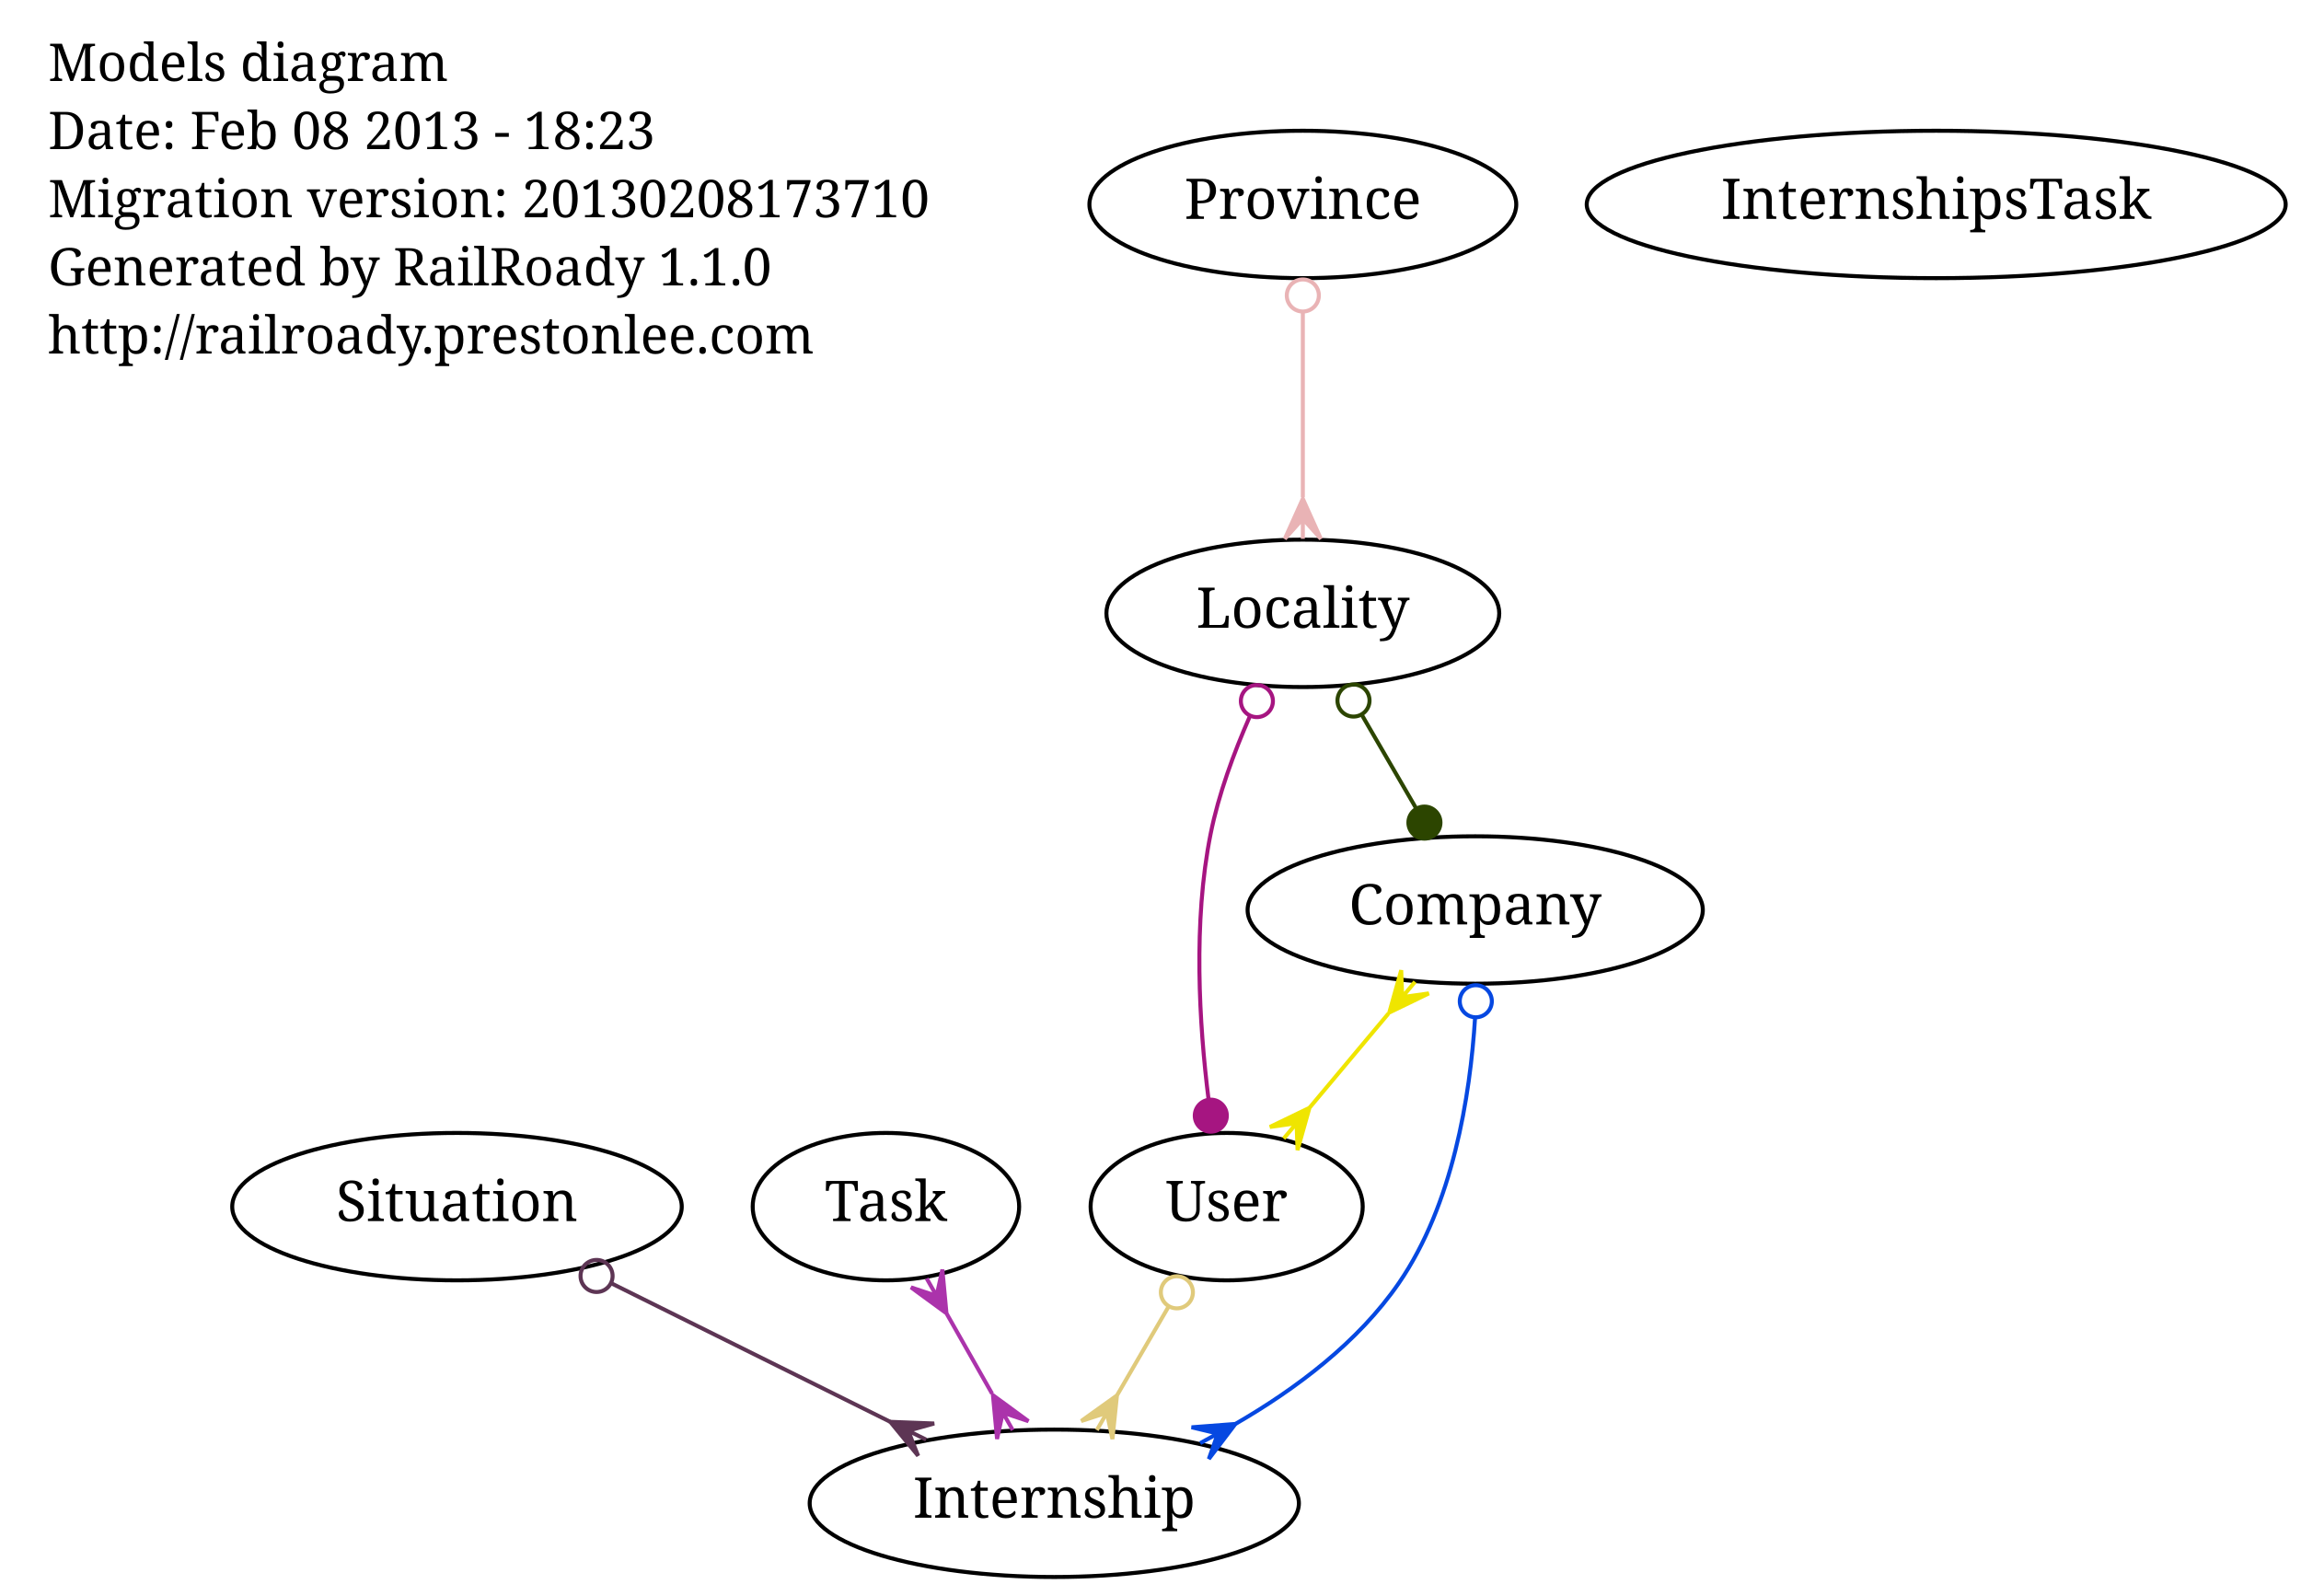
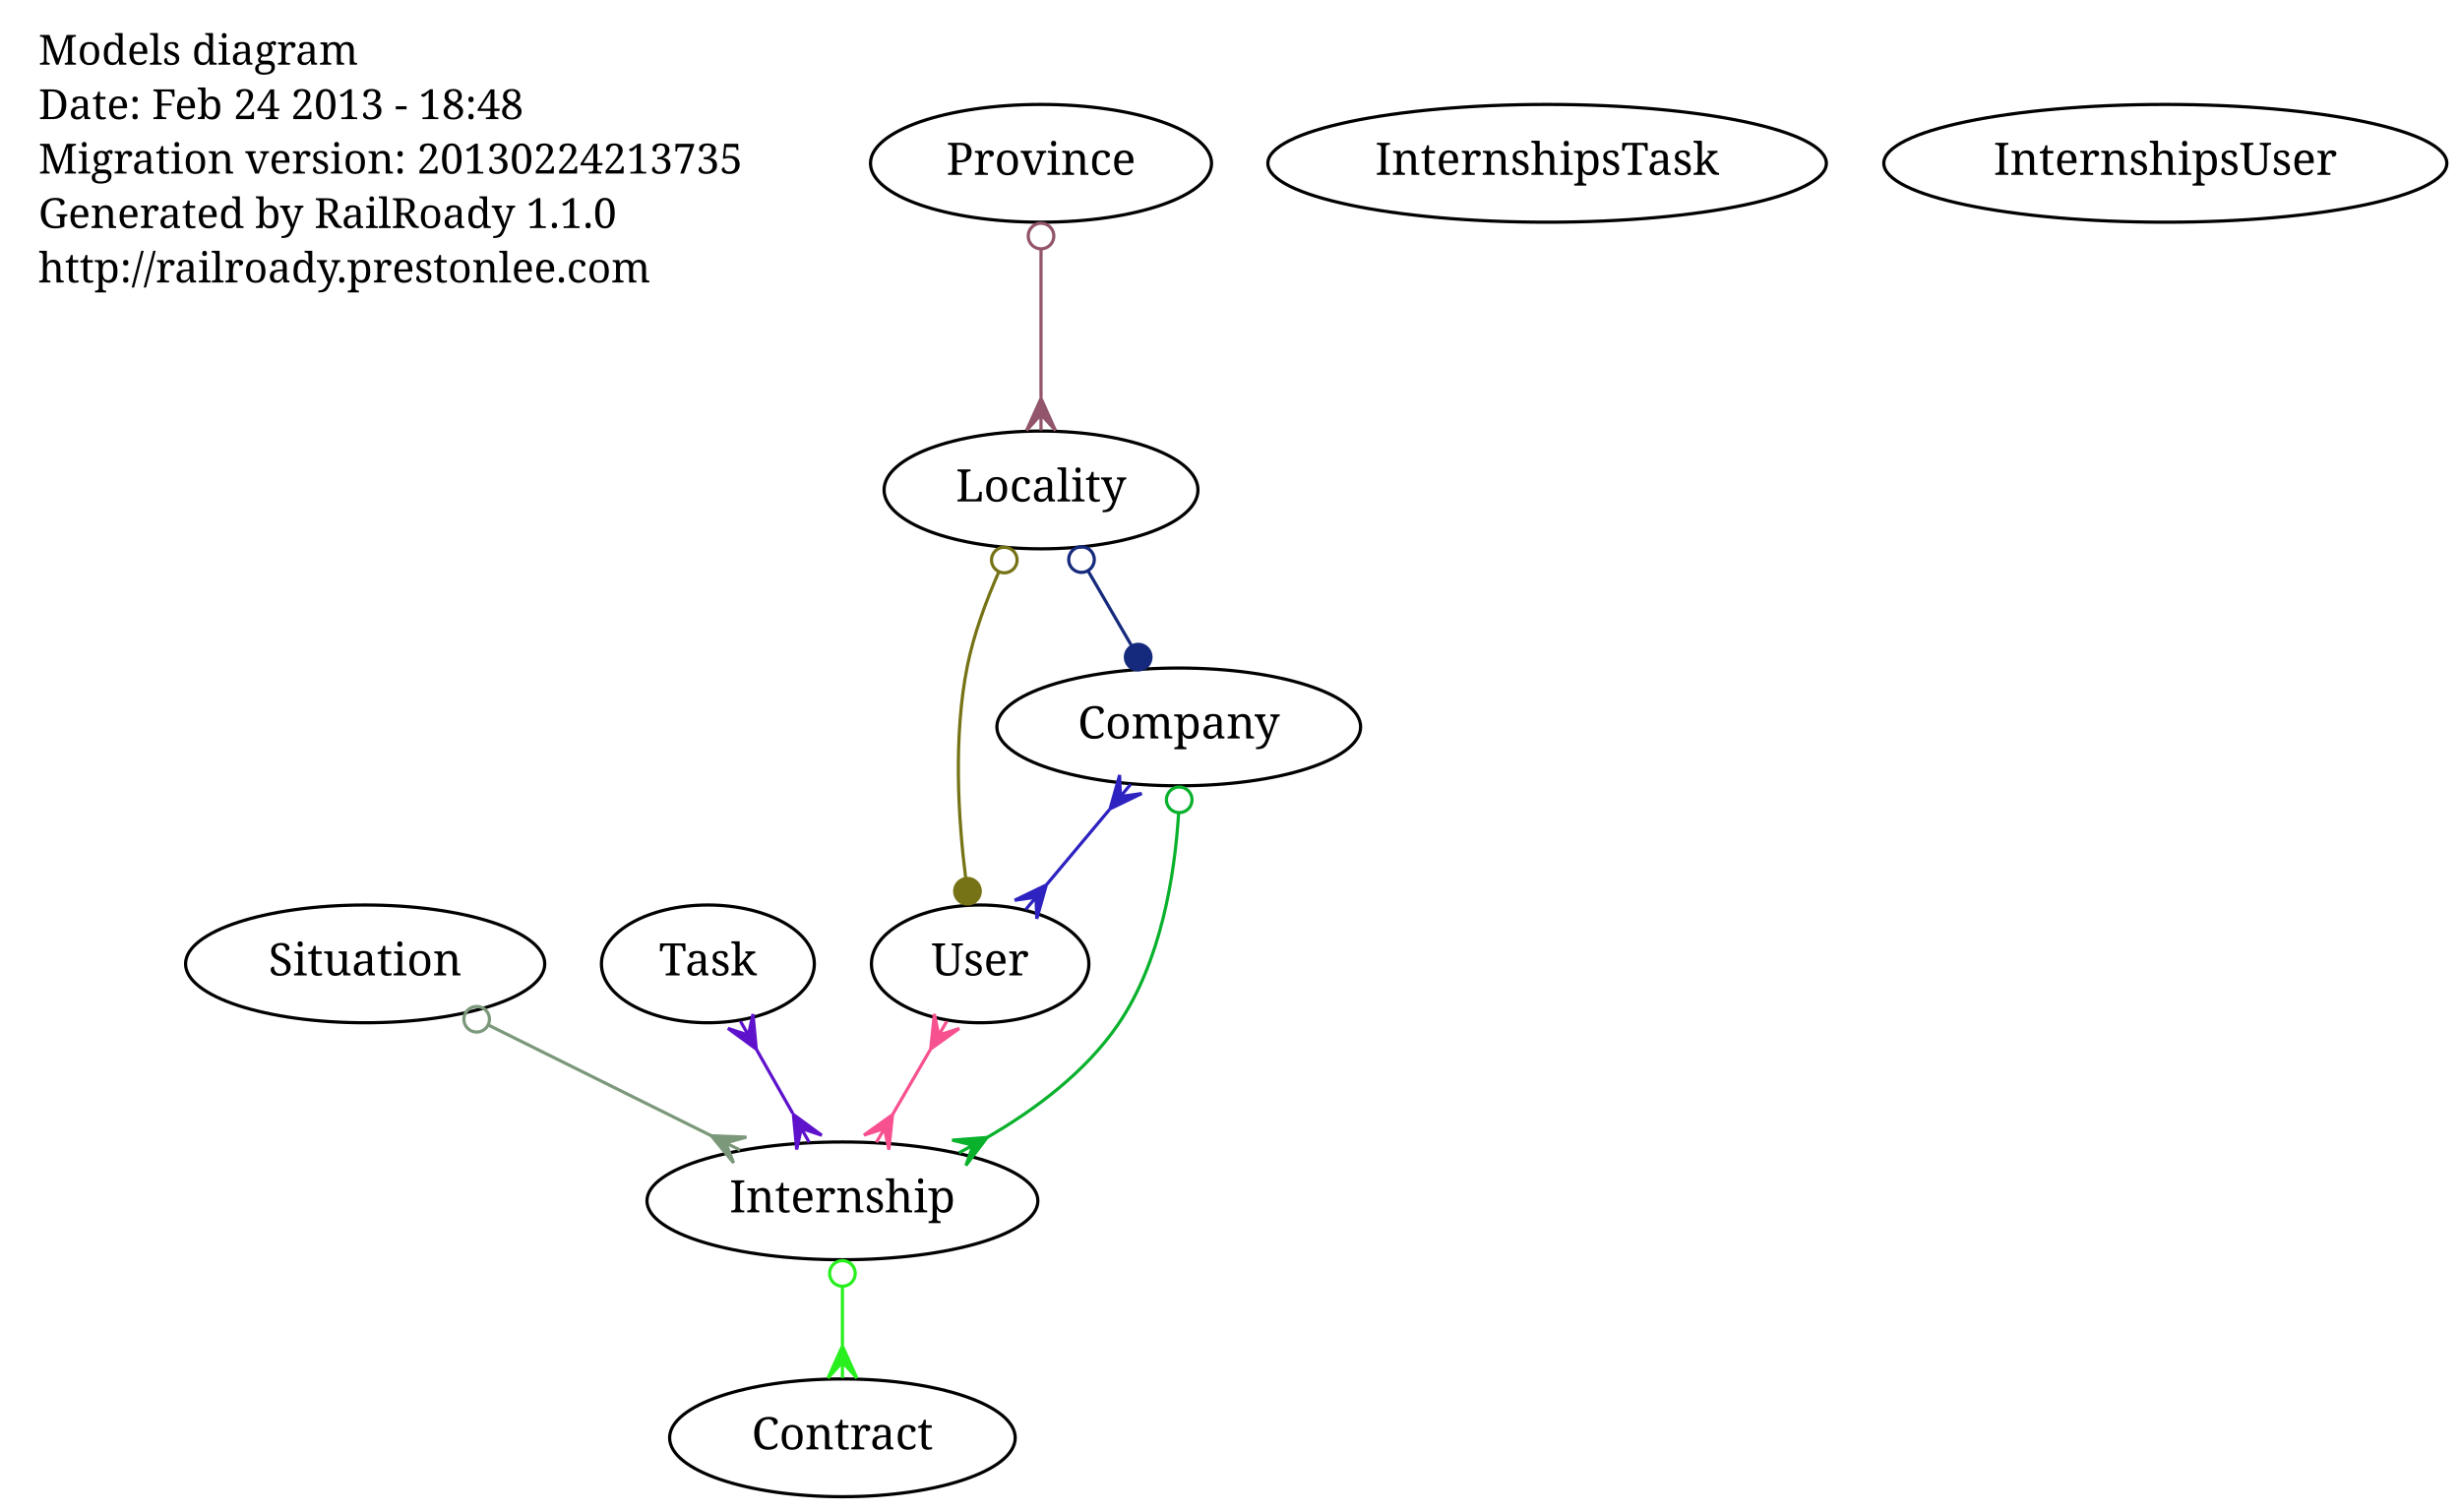
- <svg xmlns="http://www.w3.org/2000/svg" width="574pt" height="398pt" viewBox="0.00 0.00 574.00 398.00">
-   <g id="graph1" class="graph" transform="scale(1 1) rotate(0) translate(4 394)">
-     <polygon fill="white" stroke="white" points="-4,5 -4,-394 571,-394 571,5 -4,5" />
+ <svg xmlns="http://www.w3.org/2000/svg" width="768pt" height="472pt" viewBox="0.00 0.00 768.00 472.00">
+   <g id="graph1" class="graph" transform="scale(1 1) rotate(0) translate(4 468)">
+     <polygon fill="white" stroke="white" points="-4,5 -4,-468 765,-468 765,5 -4,5" />
    <g id="node1" class="node">
-       <text text-anchor="start" x="8" y="-373.8" font-family="Times Roman,serif" font-size="13.00">Models diagram</text>
-       <text text-anchor="start" x="8" y="-356.8" font-family="Times Roman,serif" font-size="13.00">Date: Feb 08 2013 - 18:23</text>
-       <text text-anchor="start" x="8" y="-339.8" font-family="Times Roman,serif" font-size="13.00">Migration version: 20130208173710</text>
-       <text text-anchor="start" x="8" y="-322.8" font-family="Times Roman,serif" font-size="13.00">Generated by RailRoady 1.1.0</text>
-       <text text-anchor="start" x="8" y="-305.8" font-family="Times Roman,serif" font-size="13.00">http://railroady.prestonlee.com</text>
+       <text text-anchor="start" x="8" y="-447.8" font-family="Times Roman,serif" font-size="13.00">Models diagram</text>
+       <text text-anchor="start" x="8" y="-430.8" font-family="Times Roman,serif" font-size="13.00">Date: Feb 24 2013 - 18:48</text>
+       <text text-anchor="start" x="8" y="-413.8" font-family="Times Roman,serif" font-size="13.00">Migration version: 20130224213735</text>
+       <text text-anchor="start" x="8" y="-396.8" font-family="Times Roman,serif" font-size="13.00">Generated by RailRoady 1.1.0</text>
+       <text text-anchor="start" x="8" y="-379.8" font-family="Times Roman,serif" font-size="13.00">http://railroady.prestonlee.com</text>
    </g>
    <g id="node2" class="node">
-       <ellipse fill="none" stroke="black" cx="364" cy="-167" rx="56.778" ry="18.385" />
-       <text text-anchor="middle" x="364" y="-163.4" font-family="Times Roman,serif" font-size="14.00">Company</text>
+       <ellipse fill="none" stroke="black" cx="364" cy="-241" rx="56.778" ry="18.385" />
+       <text text-anchor="middle" x="364" y="-237.4" font-family="Times Roman,serif" font-size="14.00">Company</text>
+     </g>
+     <g id="node9" class="node">
+       <ellipse fill="none" stroke="black" cx="302" cy="-167" rx="33.941" ry="18.385" />
+       <text text-anchor="middle" x="302" y="-163.4" font-family="Times Roman,serif" font-size="14.00">User</text>
+     </g>
+     <g id="edge4" class="edge">
+       <path fill="none" stroke="#2e22c0" d="M342.34,-215.148C335.986,-207.564 329.054,-199.29 322.757,-191.775" />
+       <polygon fill="#2e22c0" stroke="#2e22c0" points="342.569,-215.421 345.542,-225.977 345.78,-219.254 348.992,-223.087 348.992,-223.087 348.992,-223.087 345.78,-219.254 352.441,-220.197 342.569,-215.421 342.569,-215.421" />
+       <polygon fill="#2e22c0" stroke="#2e22c0" points="322.654,-191.651 319.681,-181.096 319.442,-187.818 316.231,-183.986 316.231,-183.986 316.231,-183.986 319.442,-187.818 312.782,-186.876 322.654,-191.651 322.654,-191.651" />
+     </g>
+     <g id="node10" class="node">
+       <ellipse fill="none" stroke="black" cx="259" cy="-93" rx="61.018" ry="18.385" />
+       <text text-anchor="middle" x="259" y="-89.4" font-family="Times Roman,serif" font-size="14.00">Internship</text>
+     </g>
+     <g id="edge2" class="edge">
+       <path fill="none" stroke="#09b12c" d="M363.972,-214.2C362.734,-194.356 358.385,-167.495 345,-148 334.853,-133.222 319.299,-121.535 304.194,-112.805" />
+       <ellipse fill="none" stroke="#09b12c" cx="364.151" cy="-218.236" rx="4" ry="4" />
+       <polygon fill="#09b12c" stroke="#09b12c" points="304.176,-112.794 297.553,-104.054 299.787,-110.4 295.397,-108.005 295.397,-108.005 295.397,-108.005 299.787,-110.4 293.242,-111.955 304.176,-112.794 304.176,-112.794" />
+     </g>
+     <g id="node3" class="node">
+       <ellipse fill="none" stroke="black" cx="479" cy="-417" rx="87.18" ry="18.385" />
+       <text text-anchor="middle" x="479" y="-413.4" font-family="Times Roman,serif" font-size="14.00">InternshipsTask</text>
+     </g>
+     <g id="node4" class="node">
+       <ellipse fill="none" stroke="black" cx="259" cy="-19" rx="53.948" ry="18.385" />
+       <text text-anchor="middle" x="259" y="-15.4" font-family="Times Roman,serif" font-size="14.00">Contract</text>
+     </g>
+     <g id="node5" class="node">
+       <ellipse fill="none" stroke="black" cx="110" cy="-167" rx="56.068" ry="18.385" />
+       <text text-anchor="middle" x="110" y="-163.4" font-family="Times Roman,serif" font-size="14.00">Situation</text>
+     </g>
+     <g id="edge6" class="edge">
+       <path fill="none" stroke="#7b997a" d="M148.565,-147.847C169.887,-137.257 196.374,-124.103 218.063,-113.331" />
+       <ellipse fill="none" stroke="#7b997a" cx="144.818" cy="-149.708" rx="4" ry="4" />
+       <polygon fill="#7b997a" stroke="#7b997a" points="218.079,-113.323 229.037,-112.906 222.557,-111.099 227.035,-108.875 227.035,-108.875 227.035,-108.875 222.557,-111.099 225.033,-104.845 218.079,-113.323 218.079,-113.323" />
+     </g>
+     <g id="node6" class="node">
+       <ellipse fill="none" stroke="black" cx="217" cy="-167" rx="33.234" ry="18.385" />
+       <text text-anchor="middle" x="217" y="-163.4" font-family="Times Roman,serif" font-size="14.00">Task</text>
+     </g>
+     <g id="edge8" class="edge">
+       <path fill="none" stroke="#5e12cc" d="M232.177,-140.26C235.848,-133.792 239.776,-126.87 243.464,-120.374" />
+       <polygon fill="#5e12cc" stroke="#5e12cc" points="232.103,-140.39 223.253,-146.865 229.635,-144.738 227.167,-149.087 227.167,-149.087 227.167,-149.087 229.635,-144.738 231.081,-151.308 232.103,-140.39 232.103,-140.39" />
+       <polygon fill="#5e12cc" stroke="#5e12cc" points="243.699,-119.959 252.548,-113.484 246.167,-115.611 248.635,-111.262 248.635,-111.262 248.635,-111.262 246.167,-115.611 244.721,-109.041 243.699,-119.959 243.699,-119.959" />
    </g>
    <g id="node7" class="node">
-       <ellipse fill="none" stroke="black" cx="302" cy="-93" rx="33.941" ry="18.385" />
-       <text text-anchor="middle" x="302" y="-89.4" font-family="Times Roman,serif" font-size="14.00">User</text>
+       <ellipse fill="none" stroke="black" cx="321" cy="-417" rx="53.238" ry="18.385" />
+       <text text-anchor="middle" x="321" y="-413.4" font-family="Times Roman,serif" font-size="14.00">Province</text>
    </g>
-     <g id="edge4" class="edge">
-       <path fill="none" stroke="#efe500" d="M342.34,-141.148C335.986,-133.564 329.054,-125.29 322.757,-117.775" />
-       <polygon fill="#efe500" stroke="#efe500" points="342.569,-141.421 345.542,-151.977 345.78,-145.254 348.992,-149.087 348.992,-149.087 348.992,-149.087 345.78,-145.254 352.441,-146.197 342.569,-141.421 342.569,-141.421" />
-       <polygon fill="#efe500" stroke="#efe500" points="322.654,-117.651 319.681,-107.096 319.442,-113.818 316.231,-109.986 316.231,-109.986 316.231,-109.986 319.442,-113.818 312.782,-112.876 322.654,-117.651 322.654,-117.651" />
+     <g id="node11" class="node">
+       <ellipse fill="none" stroke="black" cx="321" cy="-315" rx="48.998" ry="18.385" />
+       <text text-anchor="middle" x="321" y="-311.4" font-family="Times Roman,serif" font-size="14.00">Locality</text>
+     </g>
+     <g id="edge10" class="edge">
+       <path fill="none" stroke="#92556c" d="M321,-390.015C321,-375.835 321,-358.445 321,-343.98" />
+       <ellipse fill="none" stroke="#92556c" cx="321" cy="-394.292" rx="4" ry="4" />
+       <polygon fill="#92556c" stroke="#92556c" points="321,-343.59 325.5,-333.59 321,-338.59 321,-333.59 321,-333.59 321,-333.59 321,-338.59 316.5,-333.59 321,-343.59 321,-343.59" />
    </g>
    <g id="node8" class="node">
-       <ellipse fill="none" stroke="black" cx="259" cy="-19" rx="61.018" ry="18.385" />
-       <text text-anchor="middle" x="259" y="-15.4" font-family="Times Roman,serif" font-size="14.00">Internship</text>
-     </g>
-     <g id="edge2" class="edge">
-       <path fill="none" stroke="#0648e1" d="M363.972,-140.2C362.734,-120.356 358.385,-93.495 345,-74 334.853,-59.222 319.299,-47.535 304.194,-38.805" />
-       <ellipse fill="none" stroke="#0648e1" cx="364.151" cy="-144.236" rx="4" ry="4" />
-       <polygon fill="#0648e1" stroke="#0648e1" points="304.176,-38.794 297.553,-30.055 299.787,-36.4 295.397,-34.005 295.397,-34.005 295.397,-34.005 299.787,-36.4 293.242,-37.955 304.176,-38.794 304.176,-38.794" />
-     </g>
-     <g id="node3" class="node">
-       <ellipse fill="none" stroke="black" cx="479" cy="-343" rx="87.18" ry="18.385" />
-       <text text-anchor="middle" x="479" y="-339.4" font-family="Times Roman,serif" font-size="14.00">InternshipsTask</text>
-     </g>
-     <g id="node4" class="node">
-       <ellipse fill="none" stroke="black" cx="110" cy="-93" rx="56.068" ry="18.385" />
-       <text text-anchor="middle" x="110" y="-89.4" font-family="Times Roman,serif" font-size="14.00">Situation</text>
-     </g>
-     <g id="edge6" class="edge">
-       <path fill="none" stroke="#5d3554" d="M148.565,-73.847C169.887,-63.257 196.374,-50.103 218.063,-39.331" />
-       <ellipse fill="none" stroke="#5d3554" cx="144.818" cy="-75.708" rx="4" ry="4" />
-       <polygon fill="#5d3554" stroke="#5d3554" points="218.079,-39.323 229.037,-38.906 222.557,-37.099 227.035,-34.875 227.035,-34.875 227.035,-34.875 222.557,-37.099 225.033,-30.845 218.079,-39.323 218.079,-39.323" />
-     </g>
-     <g id="node5" class="node">
-       <ellipse fill="none" stroke="black" cx="217" cy="-93" rx="33.234" ry="18.385" />
-       <text text-anchor="middle" x="217" y="-89.4" font-family="Times Roman,serif" font-size="14.00">Task</text>
-     </g>
-     <g id="edge8" class="edge">
-       <path fill="none" stroke="#ab33ab" d="M232.177,-66.26C235.848,-59.792 239.776,-52.87 243.464,-46.374" />
-       <polygon fill="#ab33ab" stroke="#ab33ab" points="232.103,-66.39 223.253,-72.865 229.635,-70.738 227.167,-75.087 227.167,-75.087 227.167,-75.087 229.635,-70.738 231.081,-77.308 232.103,-66.39 232.103,-66.39" />
-       <polygon fill="#ab33ab" stroke="#ab33ab" points="243.699,-45.959 252.548,-39.484 246.167,-41.611 248.635,-37.263 248.635,-37.263 248.635,-37.263 246.167,-41.611 244.721,-35.041 243.699,-45.959 243.699,-45.959" />
-     </g>
-     <g id="node6" class="node">
-       <ellipse fill="none" stroke="black" cx="321" cy="-343" rx="53.238" ry="18.385" />
-       <text text-anchor="middle" x="321" y="-339.4" font-family="Times Roman,serif" font-size="14.00">Province</text>
-     </g>
-     <g id="node9" class="node">
-       <ellipse fill="none" stroke="black" cx="321" cy="-241" rx="48.998" ry="18.385" />
-       <text text-anchor="middle" x="321" y="-237.4" font-family="Times Roman,serif" font-size="14.00">Locality</text>
-     </g>
-     <g id="edge10" class="edge">
-       <path fill="none" stroke="#e9b3b5" d="M321,-316.015C321,-301.835 321,-284.445 321,-269.98" />
-       <ellipse fill="none" stroke="#e9b3b5" cx="321" cy="-320.292" rx="4" ry="4" />
-       <polygon fill="#e9b3b5" stroke="#e9b3b5" points="321,-269.59 325.5,-259.59 321,-264.59 321,-259.59 321,-259.59 321,-259.59 321,-264.59 316.5,-259.59 321,-269.59 321,-269.59" />
+       <ellipse fill="none" stroke="black" cx="672" cy="-417" rx="87.889" ry="18.385" />
+       <text text-anchor="middle" x="672" y="-413.4" font-family="Times Roman,serif" font-size="14.00">InternshipsUser</text>
    </g>
    <g id="edge12" class="edge">
-       <path fill="none" stroke="#e0ca7b" d="M287.493,-68.034C283.375,-60.948 278.874,-53.201 274.689,-46" />
-       <ellipse fill="none" stroke="#e0ca7b" cx="289.581" cy="-71.628" rx="4" ry="4" />
-       <polygon fill="#e0ca7b" stroke="#e0ca7b" points="274.636,-45.909 273.503,-35.002 272.124,-41.586 269.612,-37.263 269.612,-37.263 269.612,-37.263 272.124,-41.586 265.721,-39.523 274.636,-45.909 274.636,-45.909" />
+       <path fill="none" stroke="#f75190" d="M286.462,-140.26C282.616,-133.642 278.494,-126.548 274.643,-119.921" />
+       <polygon fill="#f75190" stroke="#f75190" points="286.567,-140.44 287.7,-151.348 289.079,-144.764 291.591,-149.087 291.591,-149.087 291.591,-149.087 289.079,-144.764 295.482,-146.826 286.567,-140.44 286.567,-140.44" />
+       <polygon fill="#f75190" stroke="#f75190" points="274.636,-119.909 273.503,-109.002 272.124,-115.586 269.612,-111.262 269.612,-111.262 269.612,-111.262 272.124,-115.586 265.721,-113.523 274.636,-119.909 274.636,-119.909" />
+     </g>
+     <g id="edge14" class="edge">
+       <path fill="none" stroke="#29ef1f" d="M259,-66.309C259,-60.377 259,-54.061 259,-48.04" />
+       <ellipse fill="none" stroke="#29ef1f" cx="259" cy="-70.327" rx="4" ry="4" />
+       <polygon fill="#29ef1f" stroke="#29ef1f" points="259,-47.667 263.5,-37.667 259,-42.667 259,-37.667 259,-37.667 259,-37.667 259,-42.667 254.5,-37.667 259,-47.667 259,-47.667" />
+     </g>
+     <g id="edge18" class="edge">
+       <path fill="none" stroke="#152a7c" d="M335.691,-289.718C340.037,-282.238 344.797,-274.047 349.153,-266.55" />
+       <ellipse fill="none" stroke="#152a7c" cx="333.639" cy="-293.249" rx="4" ry="4" />
+       <ellipse fill="#152a7c" stroke="#152a7c" cx="351.334" cy="-262.797" rx="4" ry="4" />
    </g>
    <g id="edge16" class="edge">
-       <path fill="none" stroke="#2c4500" d="M335.691,-215.718C340.037,-208.238 344.797,-200.047 349.153,-192.55" />
-       <ellipse fill="none" stroke="#2c4500" cx="333.639" cy="-219.249" rx="4" ry="4" />
-       <ellipse fill="#2c4500" stroke="#2c4500" cx="351.334" cy="-188.797" rx="4" ry="4" />
-     </g>
-     <g id="edge14" class="edge">
-       <path fill="none" stroke="#a61581" d="M307.745,-215.222C303.791,-206.219 299.984,-195.889 298,-186 293.588,-164.015 295.134,-138.542 297.475,-119.821" />
-       <ellipse fill="none" stroke="#a61581" cx="309.54" cy="-219.115" rx="4" ry="4" />
-       <ellipse fill="#a61581" stroke="#a61581" cx="298.043" cy="-115.693" rx="4" ry="4" />
+       <path fill="none" stroke="#767317" d="M307.745,-289.222C303.791,-280.219 299.984,-269.889 298,-260 293.588,-238.015 295.134,-212.542 297.475,-193.821" />
+       <ellipse fill="none" stroke="#767317" cx="309.54" cy="-293.115" rx="4" ry="4" />
+       <ellipse fill="#767317" stroke="#767317" cx="298.043" cy="-189.693" rx="4" ry="4" />
    </g>
  </g>
</svg>
